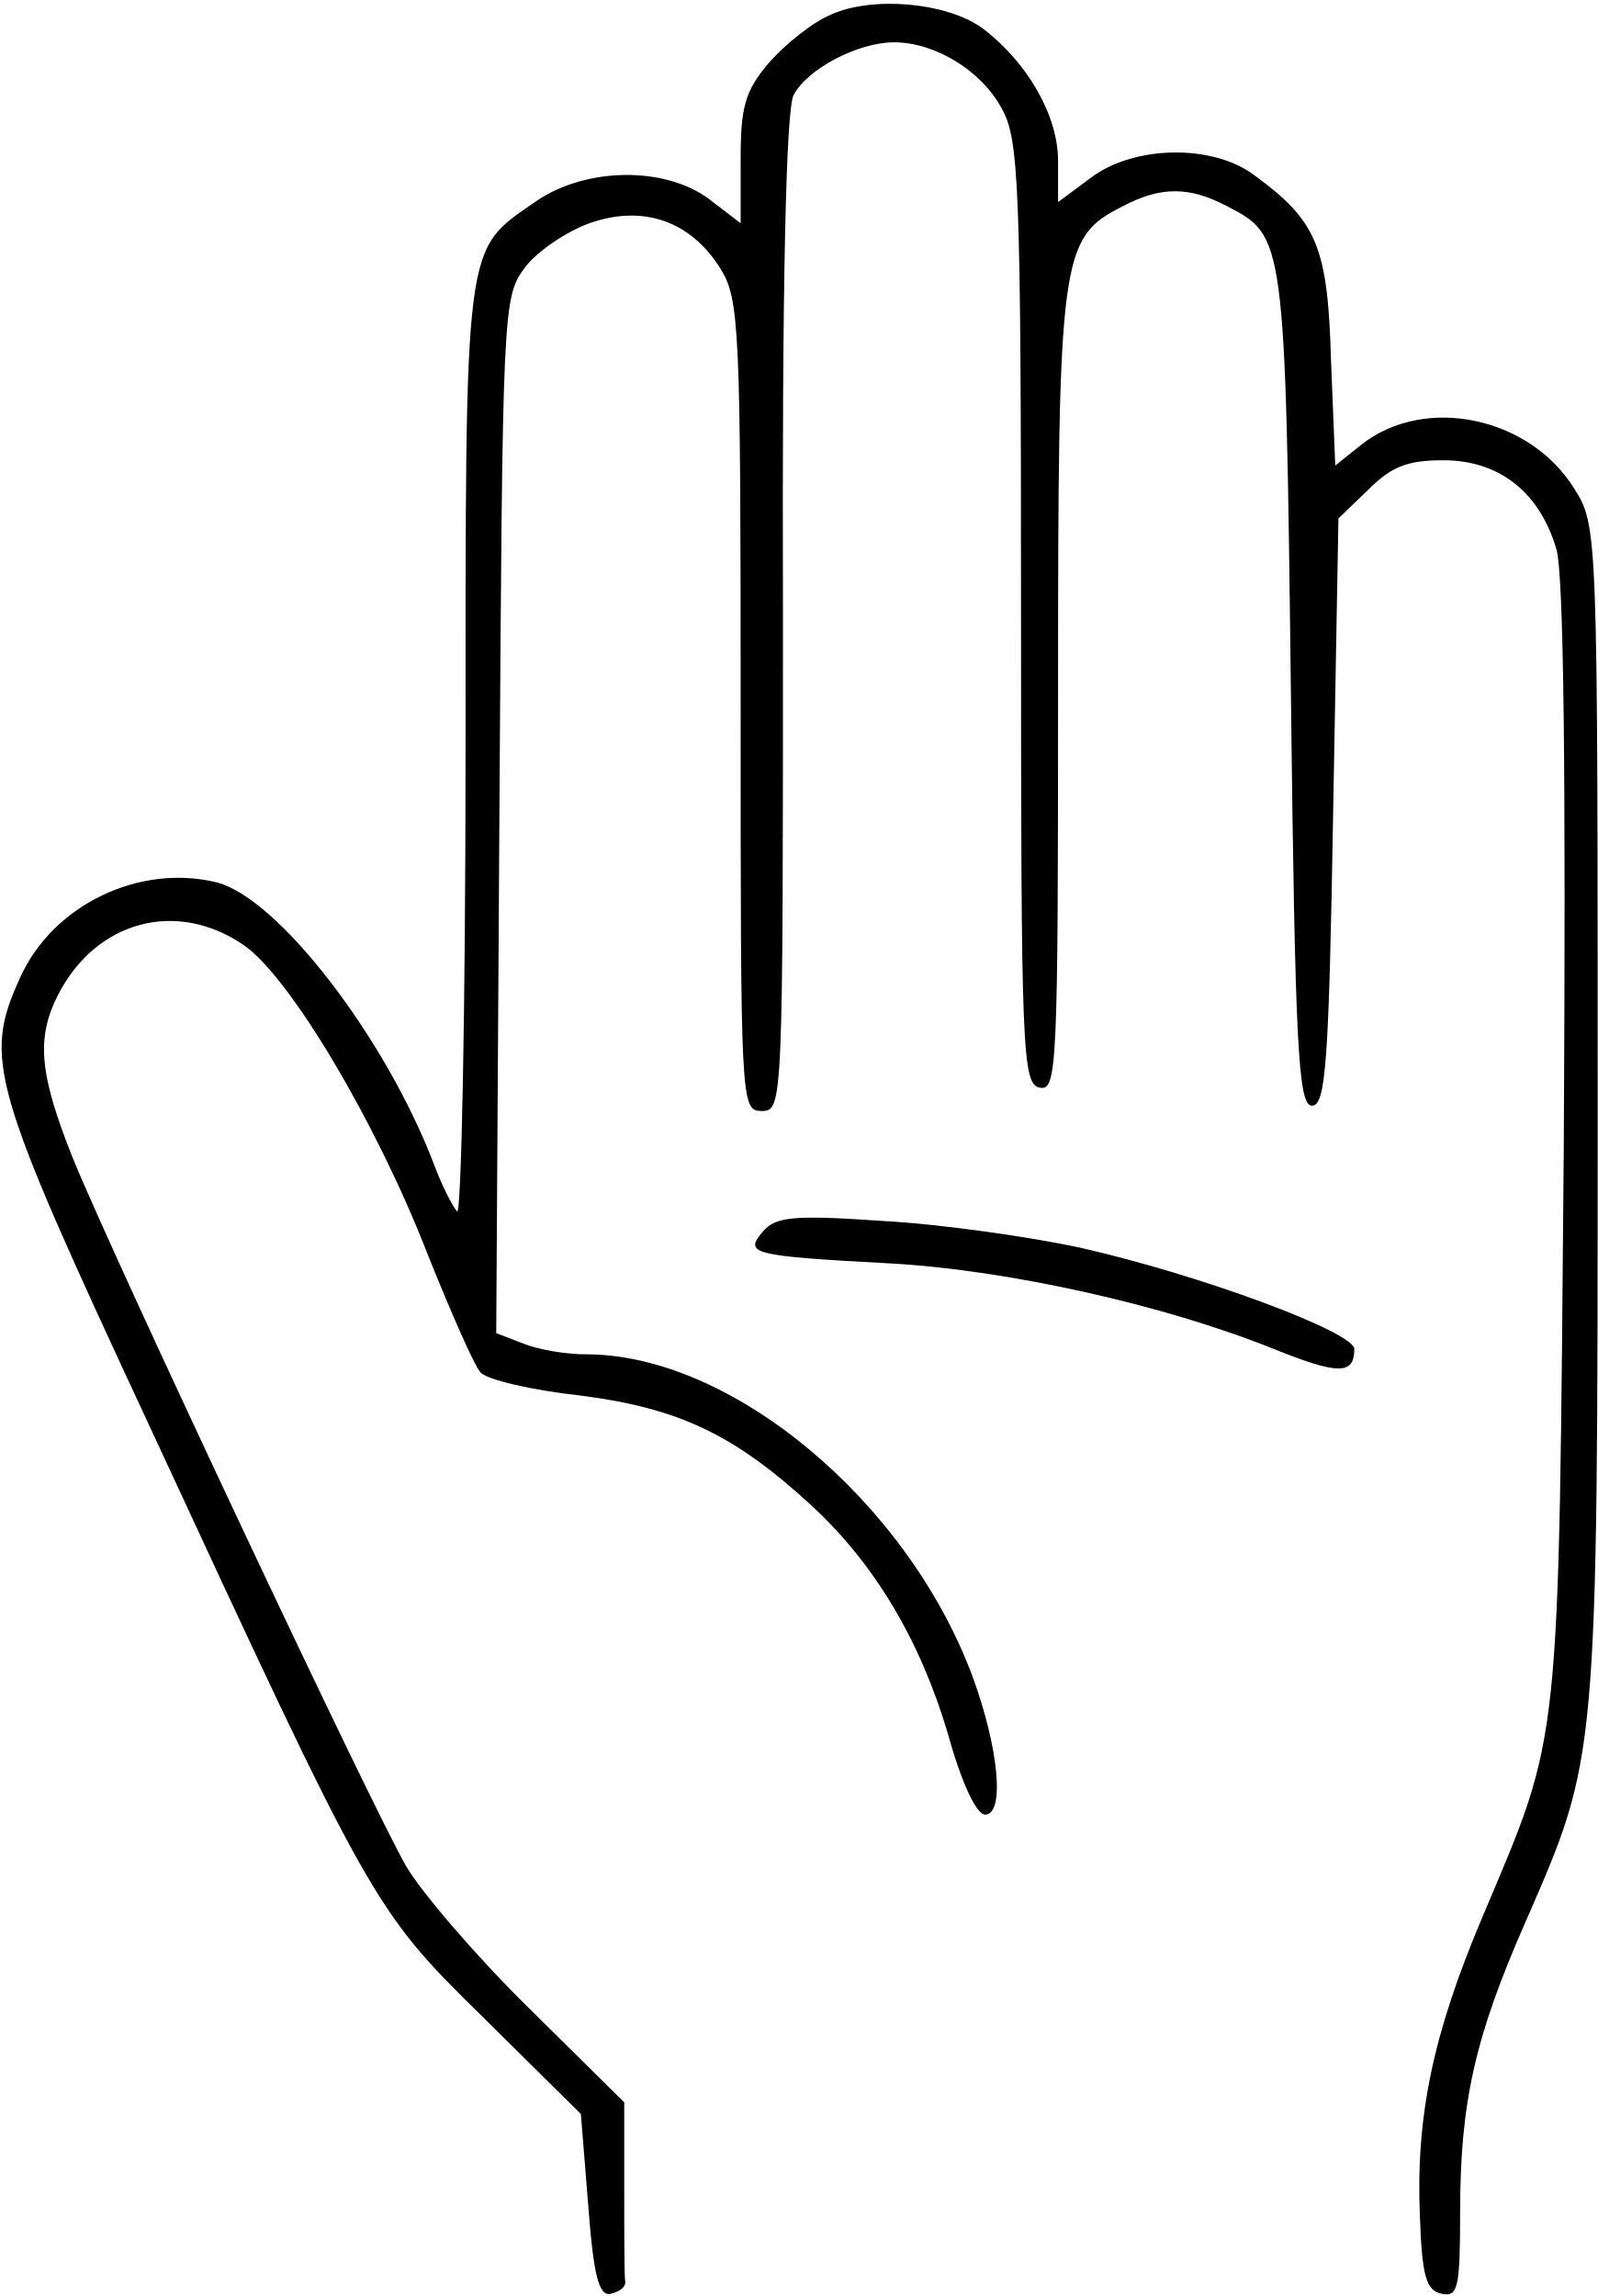
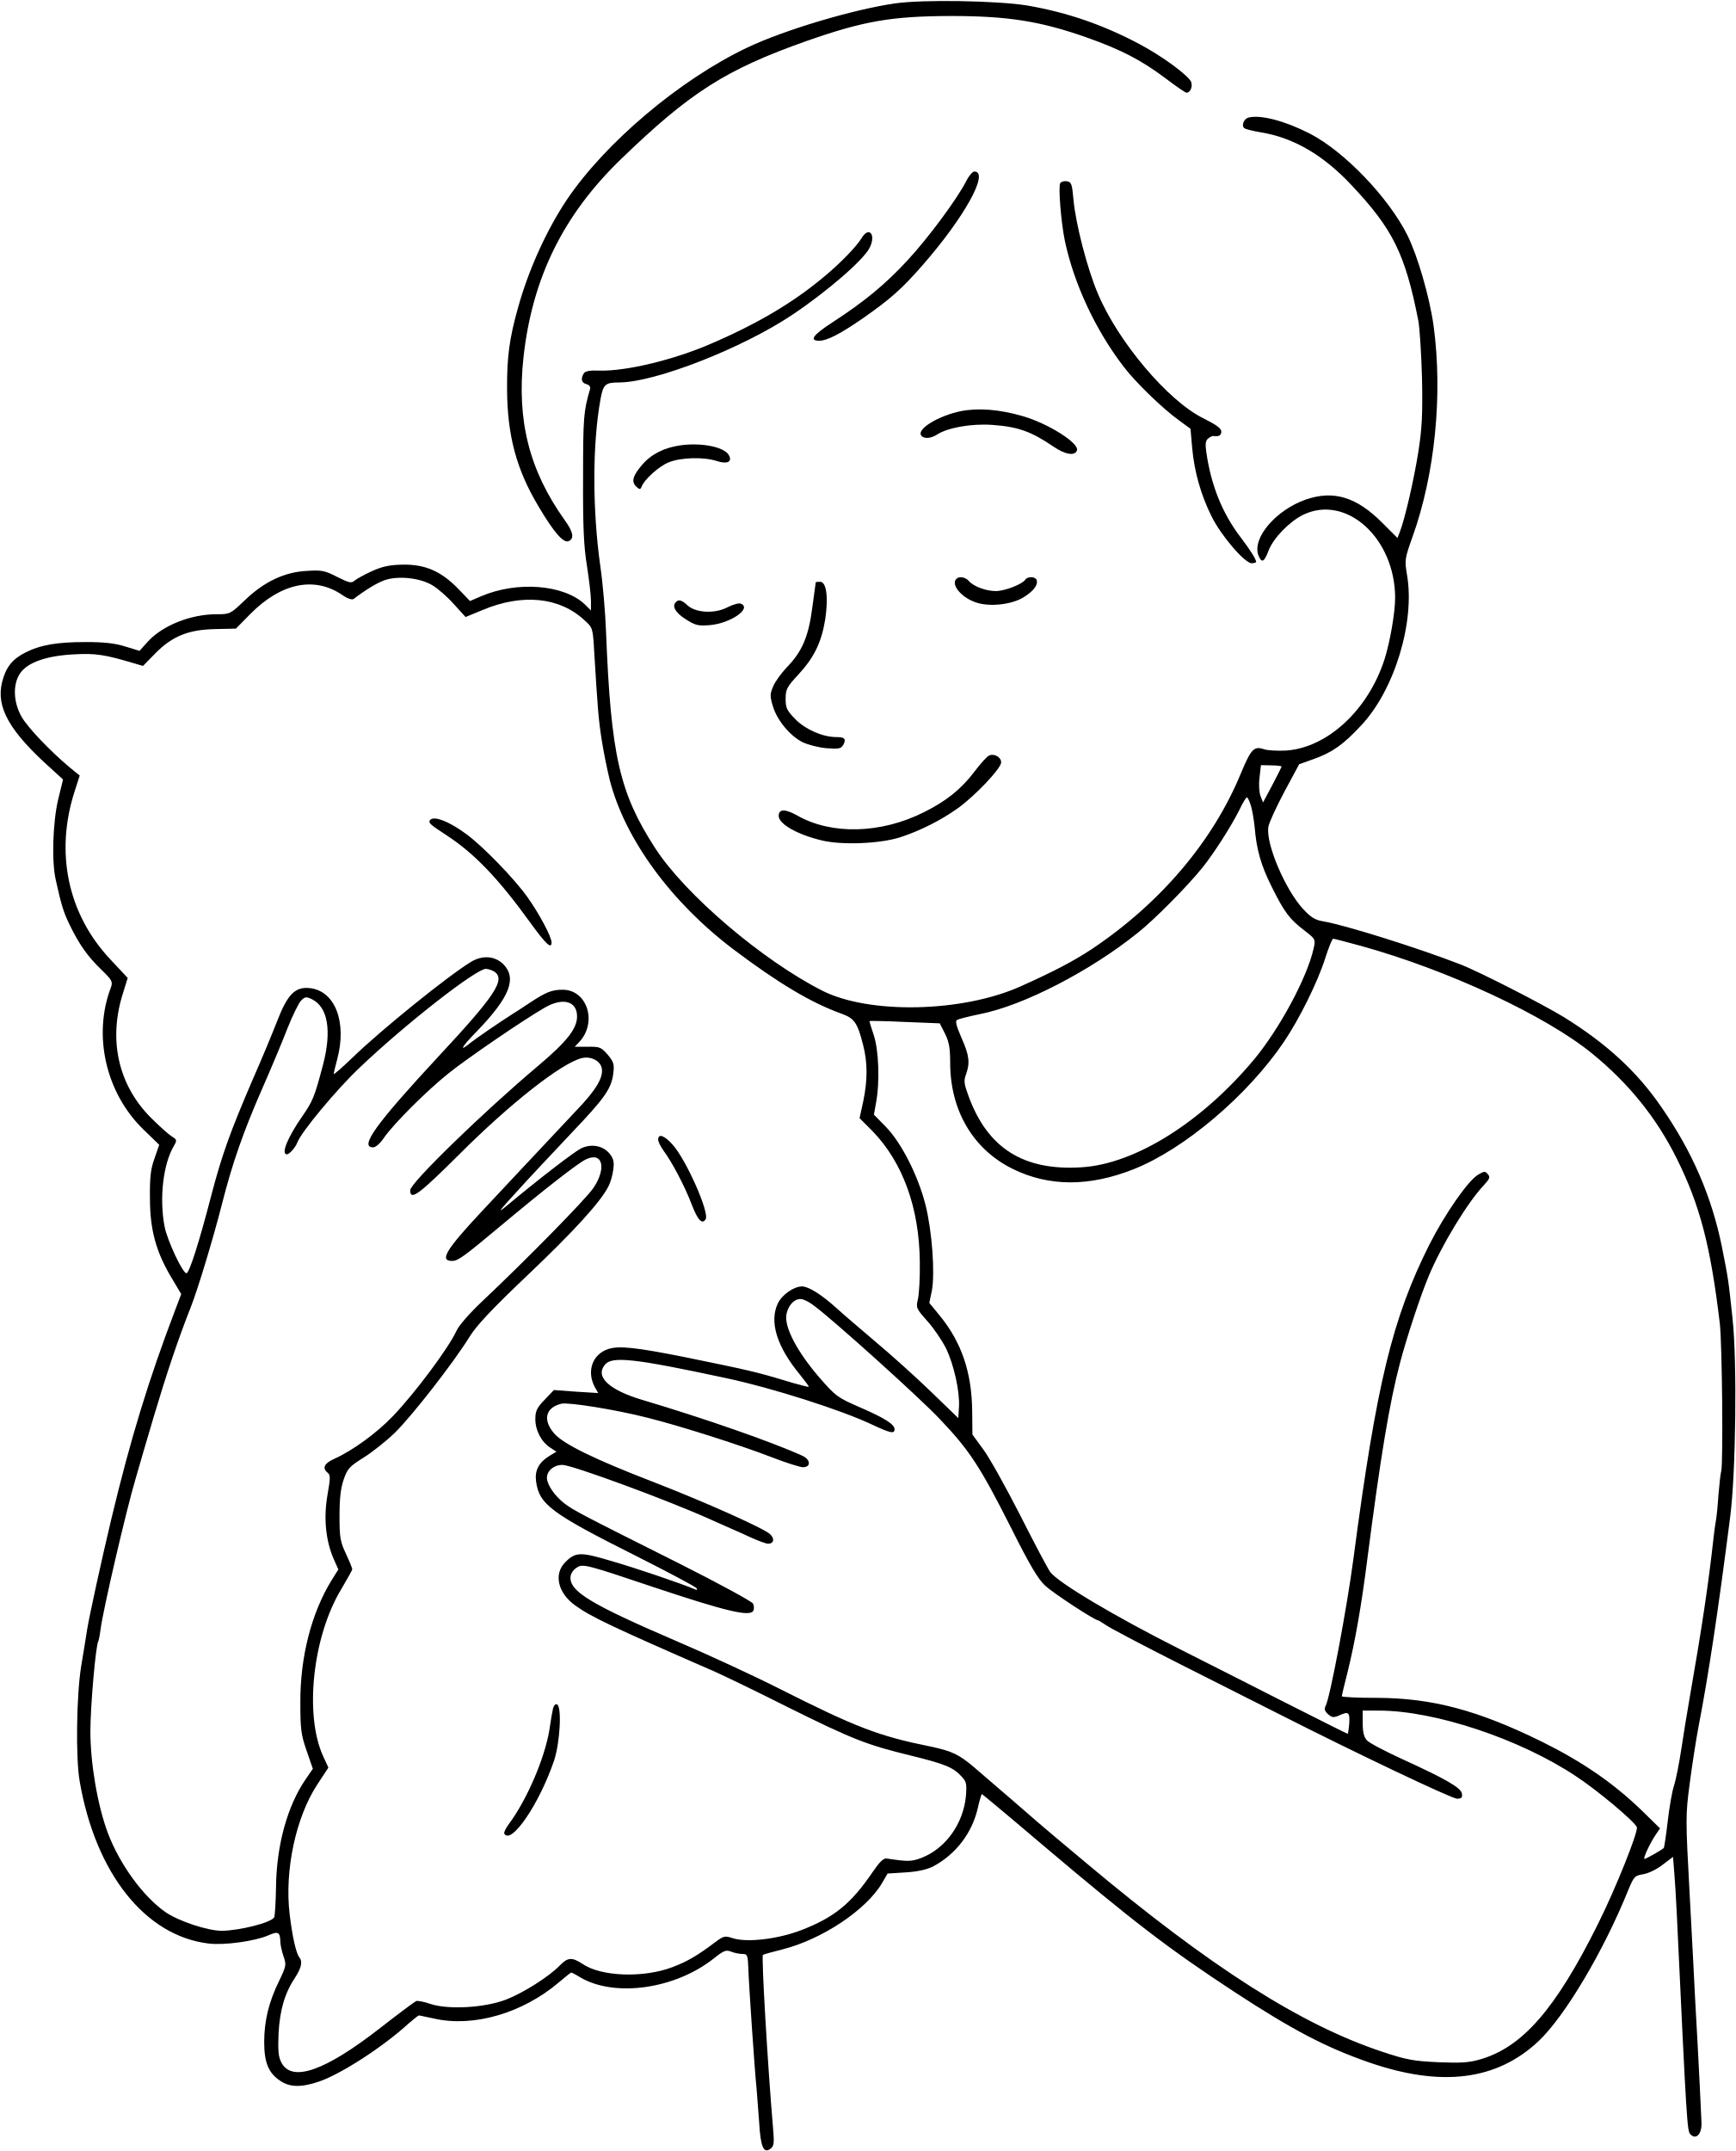
- <svg xmlns="http://www.w3.org/2000/svg" version="1.0" width="151pt" height="217pt" viewBox="0 0 151 217" preserveAspectRatio="xMidYMid meet">
-   <g transform="translate(0,217) scale(0.1,-0.1)" fill="#000000" stroke="none">
-     <path d="M785 2156 c-17 -7 -43 -28 -58 -45 -23 -27 -27 -42 -27 -92 l0 -60 -30 23 c-42 31 -116 30 -163 -2 -69 -48 -67 -30 -67 -521 0 -244 -4 -439 -8 -434 -5 6 -15 26 -22 45 -46 120 -147 251 -205 266 -73 18 -155 -21 -186 -90 -35 -77 -28 -101 121 -421 211 -455 212 -459 316 -561 l93 -92 7 -87 c5 -66 10 -85 21 -83 8 2 14 6 14 11 -1 4 -1 44 -1 88 l0 82 -90 89 c-50 49 -102 110 -116 134 -31 53 -275 571 -315 669 -32 80 -35 114 -14 155 36 70 112 90 175 47 43 -29 125 -166 174 -292 22 -55 44 -105 50 -112 6 -7 49 -17 95 -22 93 -12 145 -37 217 -103 61 -56 104 -129 130 -217 13 -47 27 -76 35 -76 19 0 13 63 -12 131 -62 166 -228 304 -365 304 -18 0 -44 4 -59 10 l-26 10 3 489 c3 479 3 490 24 518 11 15 39 34 61 42 51 18 96 2 124 -43 18 -29 19 -57 19 -413 0 -377 0 -383 20 -383 20 0 20 5 20 470 -1 315 3 476 10 490 13 25 61 50 95 50 39 0 83 -27 102 -63 16 -29 18 -70 18 -477 0 -416 1 -445 18 -448 16 -3 17 20 17 373 0 415 2 430 61 460 36 19 63 19 99 0 54 -28 55 -29 60 -455 4 -342 7 -395 20 -395 13 0 16 40 20 277 l5 278 28 27 c22 22 37 28 71 28 53 0 91 -30 107 -84 7 -24 9 -210 7 -561 -5 -583 -2 -554 -77 -732 -47 -111 -63 -189 -59 -283 2 -57 6 -70 21 -73 15 -3 17 6 17 77 0 104 14 166 62 275 68 156 68 149 68 765 0 550 0 554 -22 589 -42 68 -141 89 -201 42 l-25 -20 -4 99 c-3 107 -13 132 -72 175 -39 30 -114 29 -155 -2 l-31 -23 0 39 c0 43 -29 93 -71 125 -34 25 -105 31 -144 13z" />
-     <path d="M721 1006 c-18 -21 -11 -23 119 -30 111 -6 260 -39 364 -81 60 -24 76 -25 76 0 0 16 -145 70 -260 96 -47 10 -130 22 -185 25 -86 6 -102 4 -114 -10z" />
+ <svg xmlns="http://www.w3.org/2000/svg" version="1.0" width="749pt" height="928pt" viewBox="0 0 749 928" preserveAspectRatio="xMidYMid meet">
+   <g transform="translate(0,928) scale(0.1,-0.1)" fill="#000000" stroke="none">
+     <path d="M3860 9265 c-179 -26 -475 -114 -635 -190 -291 -138 -614 -411 -780 -658 -86 -129 -164 -300 -209 -462 -38 -134 -49 -216 -48 -355 1 -198 40 -346 137 -507 64 -108 105 -156 128 -148 26 11 21 40 -17 92 -153 215 -207 430 -177 703 38 341 171 612 420 853 299 289 453 387 801 510 246 86 364 107 621 108 248 0 388 -22 589 -93 147 -52 234 -97 338 -175 46 -35 87 -63 92 -63 16 0 27 26 20 46 -10 27 -124 111 -220 162 -157 84 -313 138 -486 168 -126 21 -454 27 -574 9z" />
+     <path d="M5388 8773 c-20 -5 -32 -33 -20 -45 5 -5 37 -13 73 -19 140 -23 268 -97 390 -227 179 -190 232 -296 289 -585 6 -32 13 -144 16 -250 3 -156 0 -215 -16 -317 -19 -120 -57 -285 -79 -343 l-11 -28 -64 64 c-112 113 -211 143 -331 102 -129 -45 -233 -166 -205 -241 14 -35 25 -30 44 21 21 54 90 125 149 154 186 90 397 -101 397 -359 0 -62 -22 -190 -46 -265 -70 -217 -245 -380 -423 -393 -38 -2 -82 0 -98 6 -42 14 -55 0 -98 -103 -121 -295 -349 -563 -646 -761 -78 -51 -157 -93 -304 -159 -251 -113 -653 -122 -857 -19 -258 131 -591 414 -721 615 -154 238 -191 400 -212 934 -3 83 -14 211 -25 285 -34 244 -34 522 1 717 12 65 20 73 82 73 155 1 529 147 746 292 151 101 309 238 334 290 28 57 -4 93 -35 41 -21 -35 -90 -107 -160 -165 -132 -111 -284 -202 -488 -290 -160 -70 -368 -120 -483 -117 -41 2 -62 -2 -68 -12 -14 -23 -10 -41 11 -46 13 -4 19 -11 16 -22 -28 -96 -30 -122 -30 -381 -1 -215 3 -299 17 -383 9 -59 17 -126 17 -149 l0 -42 -27 27 c-90 85 -291 101 -446 35 l-49 -21 -51 53 c-74 76 -142 105 -237 104 -58 -1 -88 -7 -135 -28 -32 -15 -66 -33 -75 -41 -14 -12 -23 -10 -75 16 -54 28 -67 30 -131 26 -97 -5 -185 -47 -268 -127 -62 -59 -63 -60 -122 -60 -112 0 -233 -49 -296 -118 l-36 -40 -62 19 c-45 14 -91 19 -170 19 -125 0 -195 -12 -262 -46 -55 -28 -83 -63 -99 -127 -27 -109 32 -213 215 -376 l48 -44 -21 -86 c-23 -97 -29 -268 -10 -349 25 -113 34 -140 62 -197 41 -83 76 -132 135 -189 45 -44 49 -51 41 -75 -80 -208 -22 -458 141 -615 l67 -65 -20 -58 c-17 -46 -21 -81 -20 -173 0 -137 27 -233 94 -344 l41 -69 -25 -66 c-115 -301 -194 -559 -277 -906 -42 -176 -94 -414 -104 -475 -8 -49 -13 -85 -26 -160 -20 -125 -24 -396 -6 -496 69 -398 284 -667 557 -699 67 -8 198 10 256 35 45 20 52 15 53 -33 1 -12 7 -39 14 -59 12 -34 11 -41 -20 -105 -44 -90 -64 -171 -64 -263 0 -89 19 -134 69 -167 42 -29 93 -29 169 -3 97 34 277 151 385 250 22 19 42 35 45 35 4 -1 34 -7 67 -14 169 -38 381 24 537 157 27 23 51 42 53 42 2 0 20 -9 39 -21 148 -87 408 -51 575 81 44 35 54 39 76 30 15 -6 37 -10 49 -10 21 0 23 -5 25 -62 2 -66 27 -438 36 -523 2 -27 7 -93 11 -145 6 -104 20 -134 50 -109 14 11 15 25 10 84 -24 280 -51 747 -44 751 4 3 42 13 85 24 170 43 361 170 429 286 l24 41 78 5 c51 3 90 12 117 25 99 52 171 146 195 256 7 31 15 57 17 57 1 0 119 -98 260 -218 396 -335 546 -450 833 -638 248 -162 389 -236 575 -301 314 -109 553 -79 734 91 114 108 281 389 387 652 24 58 28 62 64 68 21 3 59 21 83 40 l46 35 5 -62 c3 -34 8 -114 11 -177 43 -916 45 -943 59 -958 24 -25 49 0 48 48 0 14 -14 293 -17 345 -2 33 -6 114 -10 180 -3 66 -14 273 -24 460 -18 330 -18 344 0 480 10 77 27 187 38 245 44 228 85 501 137 908 24 188 30 665 10 852 -18 169 -18 170 -46 311 -44 216 -127 409 -260 601 -106 155 -237 275 -422 390 -94 57 -365 196 -448 228 -183 71 -499 170 -590 185 -36 6 -53 17 -87 53 -78 85 -162 283 -150 355 3 18 34 85 69 151 l64 119 62 22 c81 29 128 62 205 145 144 152 234 448 198 651 -10 62 -10 68 24 163 97 270 131 613 91 910 -17 123 -69 303 -113 391 -82 164 -273 362 -420 438 -107 55 -213 83 -265 70z m-3524 -2017 c24 -14 67 -51 94 -82 l51 -56 75 31 c171 71 330 55 437 -44 37 -33 37 -34 43 -137 15 -244 18 -288 32 -378 8 -52 24 -131 35 -175 65 -254 264 -527 534 -731 194 -146 336 -231 468 -278 54 -20 67 -39 91 -133 20 -77 20 -152 1 -244 l-16 -73 55 -55 c132 -136 203 -333 205 -566 1 -66 -3 -138 -8 -159 -9 -38 -8 -41 40 -95 28 -31 63 -83 80 -116 35 -71 61 -189 57 -255 l-3 -48 -118 114 c-65 63 -173 160 -240 216 -67 57 -142 121 -167 144 -64 58 -121 94 -149 94 -36 0 -87 -36 -105 -74 -37 -79 -4 -186 96 -307 21 -26 38 -49 38 -52 0 -2 -49 10 -110 29 -116 35 -156 44 -425 99 -211 42 -284 50 -330 35 -68 -22 -94 -94 -60 -161 l16 -29 -96 6 -95 7 -40 -42 c-34 -35 -40 -49 -40 -84 0 -48 26 -98 65 -123 l26 -17 -30 -18 c-46 -28 -64 -63 -58 -109 13 -100 63 -138 434 -324 139 -70 255 -132 259 -138 5 -8 1 -9 -12 -3 -48 21 -250 90 -358 121 -131 39 -153 39 -197 -6 -51 -51 -32 -133 44 -187 68 -49 161 -93 597 -283 41 -18 186 -88 321 -156 280 -139 340 -162 529 -208 146 -36 182 -50 219 -90 21 -22 23 -32 19 -84 -11 -120 -88 -227 -191 -267 -44 -17 -60 -17 -151 -3 -14 2 -31 -15 -63 -62 -91 -133 -163 -192 -305 -247 -105 -40 -238 -55 -299 -34 -31 10 -37 9 -74 -19 -76 -57 -118 -82 -184 -107 -124 -47 -307 -41 -387 14 -46 30 -64 29 -99 -7 -45 -47 -157 -118 -232 -147 -91 -35 -247 -44 -324 -19 -28 10 -57 15 -63 13 -7 -3 -77 -55 -155 -116 -240 -187 -382 -236 -427 -149 -13 25 -15 51 -12 127 6 102 27 173 73 242 26 40 31 68 17 84 -14 17 -30 86 -42 185 -23 189 26 419 119 561 l48 73 -23 50 c-81 178 -45 515 78 719 26 44 48 83 48 87 0 4 -12 34 -27 66 -25 53 -28 71 -28 164 0 76 5 119 18 157 16 47 25 56 85 94 37 23 98 71 136 108 72 70 253 302 321 412 29 48 96 120 252 268 200 190 314 315 348 382 9 16 18 48 21 71 5 35 2 48 -15 70 -28 35 -78 45 -123 24 -30 -15 -180 -130 -319 -246 -45 -38 -39 -28 41 59 52 58 159 171 236 253 146 153 174 193 181 263 4 33 0 46 -25 75 -28 32 -34 35 -86 34 l-56 0 19 20 c80 85 35 226 -71 226 -47 0 -72 -10 -143 -57 -32 -21 -65 -43 -74 -48 -55 -35 -160 -107 -181 -124 -52 -43 -39 -18 27 49 143 148 175 230 114 291 -36 35 -90 39 -139 9 -100 -61 -386 -292 -509 -411 -46 -44 -83 -77 -83 -72 0 4 7 33 15 63 43 160 -9 295 -118 307 -63 7 -96 -26 -141 -142 -19 -49 -66 -163 -105 -251 -99 -230 -134 -328 -180 -504 -52 -201 -94 -331 -106 -333 -16 -3 -84 143 -95 202 -23 122 -6 267 39 345 16 27 15 29 -9 44 -14 9 -54 45 -90 81 -140 141 -183 335 -120 534 l21 68 -74 79 c-185 196 -241 463 -154 729 l21 65 -43 35 c-88 74 -179 170 -207 217 -37 64 -40 143 -6 191 33 46 114 74 232 80 93 5 132 -1 256 -38 l41 -12 54 55 c73 74 143 102 260 104 l87 2 63 64 c132 133 276 163 396 81 23 -16 42 -22 49 -17 51 39 99 68 131 80 57 21 152 12 207 -20z m3666 -783 c0 -2 -18 -38 -40 -80 l-40 -75 -11 28 c-6 17 -8 51 -4 81 l6 52 45 -1 c24 0 44 -3 44 -5z m-132 -170 c6 -21 13 -63 16 -93 8 -96 27 -163 73 -255 55 -111 78 -141 141 -189 49 -38 49 -38 40 -79 -28 -125 -146 -344 -256 -477 -226 -271 -514 -452 -745 -466 -250 -16 -406 82 -488 308 -19 51 -21 65 -11 92 18 50 15 82 -19 158 -23 53 -28 73 -19 78 7 4 51 15 99 25 188 37 476 186 681 351 72 57 214 201 277 279 51 63 126 181 161 251 14 30 29 54 32 54 4 0 12 -17 18 -37z m475 -604 c375 -104 796 -300 998 -465 158 -129 277 -277 364 -452 100 -201 146 -376 186 -712 10 -87 15 -604 6 -637 -3 -10 -8 -56 -12 -103 -3 -47 -8 -94 -10 -105 -2 -11 -7 -42 -10 -70 -23 -209 -51 -396 -105 -705 -10 -58 -26 -154 -35 -215 -9 -60 -23 -131 -31 -157 -9 -25 -21 -96 -28 -157 -7 -61 -15 -113 -17 -114 -13 -11 -77 -47 -83 -47 -8 0 23 67 48 104 l19 28 -84 82 c-120 115 -251 205 -424 291 -276 136 -474 189 -712 190 -84 0 -153 3 -153 7 0 4 11 51 25 105 32 129 60 288 85 487 58 448 95 671 141 846 29 110 88 289 124 375 55 132 167 317 238 392 25 27 28 35 17 47 -11 14 -15 14 -42 -2 -43 -25 -143 -169 -210 -301 -160 -319 -228 -597 -328 -1356 -28 -212 -101 -600 -120 -635 -7 -13 -4 -22 10 -35 17 -15 24 -16 46 -7 43 20 49 16 46 -33 -2 -25 -5 -45 -7 -45 -2 0 -124 61 -272 136 -147 75 -349 177 -448 227 -286 144 -533 291 -564 336 -10 14 -69 125 -130 246 -62 121 -133 249 -159 283 l-46 63 -1 102 c-2 167 -46 296 -140 411 l-45 55 11 53 c14 75 1 255 -27 368 -32 127 -103 267 -170 337 l-53 54 9 51 c17 89 12 228 -10 293 -11 32 -19 59 -18 60 2 1 71 0 153 -4 l150 -6 23 -45 c17 -35 22 -61 22 -125 0 -206 99 -374 270 -458 156 -77 330 -77 520 -2 219 86 494 319 650 550 67 99 146 259 178 360 15 47 30 85 35 85 4 0 58 -14 120 -31z m-3738 -112 c46 -35 1 -103 -245 -367 -268 -289 -341 -390 -280 -390 11 0 31 17 48 43 42 60 183 201 277 276 78 63 325 232 416 284 78 45 139 28 139 -38 0 -53 -44 -109 -170 -215 -237 -200 -550 -504 -550 -535 0 -47 37 -19 210 153 222 222 441 394 530 417 38 9 78 -10 86 -41 10 -39 -22 -95 -109 -185 -102 -109 -330 -351 -407 -434 -157 -168 -185 -215 -129 -215 25 0 50 18 209 151 195 163 334 271 368 287 72 35 91 -37 32 -124 -32 -47 -287 -307 -478 -487 -56 -53 -102 -105 -113 -130 -35 -75 -176 -264 -273 -366 -71 -74 -174 -149 -254 -185 -43 -19 -53 -40 -28 -60 12 -9 12 -23 -1 -96 -17 -98 -8 -194 26 -274 l21 -47 -30 -48 c-86 -140 -135 -330 -134 -526 0 -115 3 -139 27 -208 l27 -78 -31 -45 c-79 -115 -126 -285 -128 -466 -1 -67 -5 -126 -8 -130 -13 -23 -149 -57 -226 -58 -60 0 -185 41 -242 80 -96 66 -199 207 -250 343 -44 118 -75 299 -75 438 0 107 23 370 34 388 2 3 7 27 10 52 11 85 111 515 151 649 13 47 49 168 79 270 53 178 105 334 159 470 31 79 96 293 136 450 44 173 91 307 171 490 40 91 90 210 111 265 22 55 48 108 58 118 17 17 22 18 47 6 69 -34 86 -136 48 -282 -37 -140 -44 -157 -89 -222 -64 -92 -94 -165 -67 -165 11 0 37 30 45 51 15 43 170 230 270 324 195 186 500 424 543 425 11 0 28 -6 39 -13z m1380 -1442 c87 -65 453 -395 539 -486 129 -135 175 -206 307 -467 83 -166 119 -226 150 -254 35 -32 212 -148 226 -148 3 0 18 -10 35 -21 16 -12 161 -88 321 -169 161 -81 355 -179 432 -218 319 -162 739 -362 762 -362 19 0 24 4 21 22 -4 25 -67 62 -258 149 -74 34 -143 70 -152 81 -13 14 -18 37 -18 74 l0 54 71 0 c239 0 607 -122 849 -283 92 -60 254 -196 263 -220 7 -19 -93 -269 -170 -422 -182 -365 -325 -528 -507 -580 -48 -14 -84 -16 -180 -12 -106 5 -136 10 -241 45 -350 116 -739 363 -1275 812 -102 85 -198 166 -215 181 -28 25 -157 136 -270 233 -67 57 -96 71 -190 91 -223 45 -320 82 -655 251 -113 57 -306 146 -430 199 -384 165 -475 220 -468 284 2 15 14 31 30 40 25 14 42 10 330 -87 306 -102 412 -128 428 -102 5 8 4 22 -1 32 -5 9 -148 87 -317 172 -425 213 -458 230 -498 261 -40 31 -74 80 -74 109 0 31 30 56 67 56 41 0 459 -154 638 -235 33 -15 74 -33 90 -40 17 -7 56 -25 87 -39 31 -14 64 -26 72 -26 25 0 30 21 9 41 -24 24 -278 138 -508 227 -249 96 -384 162 -423 207 -51 58 -39 112 30 129 31 7 232 -25 370 -60 137 -34 398 -117 533 -169 64 -25 127 -45 140 -45 35 0 33 33 -2 49 -126 58 -421 161 -690 241 -145 43 -206 100 -163 152 30 38 124 28 525 -58 197 -42 495 -137 630 -201 77 -36 95 -40 95 -19 0 21 -42 48 -153 96 -94 41 -102 47 -173 129 -94 109 -149 214 -141 268 8 45 40 76 71 67 12 -3 35 -16 51 -29z" />
+     <path d="M1855 5741 c-7 -12 2 -19 77 -68 119 -79 220 -185 358 -376 66 -91 90 -113 90 -83 0 24 -52 122 -103 194 -53 76 -191 219 -263 272 -76 57 -145 83 -159 61z" />
+     <path d="M2840 4363 c0 -9 11 -30 23 -47 36 -48 92 -154 122 -233 26 -68 45 -87 60 -63 17 28 -84 257 -143 322 -36 40 -62 49 -62 21z" />
+     <path d="M2386 1908 c-3 -13 -10 -53 -15 -89 -20 -124 -97 -303 -175 -408 -14 -19 -23 -38 -20 -42 30 -50 152 130 215 316 26 79 34 235 12 242 -7 3 -14 -6 -17 -19z" />
+     <path d="M4170 8500 c-39 -77 -164 -246 -254 -343 -95 -103 -186 -178 -323 -267 -85 -55 -103 -80 -58 -80 34 0 92 30 190 98 117 82 165 124 256 228 181 207 290 404 223 404 -7 0 -23 -18 -34 -40z" />
+     <path d="M4575 8490 c-9 -15 3 -167 20 -250 39 -183 131 -382 252 -540 50 -67 172 -185 241 -234 l49 -36 7 -80 c9 -104 38 -206 84 -298 41 -83 143 -202 173 -202 10 0 19 3 19 6 0 11 -23 48 -66 105 -80 104 -129 227 -149 370 -5 34 -3 48 8 57 8 7 19 12 23 11 23 -4 34 3 34 19 0 14 -23 30 -77 57 -153 75 -369 331 -456 539 -46 108 -96 303 -105 405 -6 68 -9 76 -29 79 -11 2 -24 -2 -28 -8z" />
+     <path d="M4145 7506 c-91 -19 -182 -72 -172 -101 8 -19 41 -19 70 0 46 30 148 48 237 42 113 -8 169 -28 266 -94 51 -35 93 -41 101 -16 11 31 -126 117 -235 148 -100 29 -192 36 -267 21z" />
+     <path d="M2938 7359 c-71 -10 -126 -37 -166 -83 -41 -47 -49 -74 -27 -95 14 -13 18 -14 23 -2 11 32 77 91 119 107 53 21 152 23 206 5 46 -15 69 -3 51 27 -21 34 -117 53 -206 41z" />
+     <path d="M4127 6783 c-26 -25 23 -83 87 -103 59 -19 154 -8 204 24 43 27 62 53 55 74 -6 15 -39 16 -49 1 -12 -19 -88 -49 -127 -49 -43 0 -96 20 -116 43 -14 17 -42 22 -54 10z" />
+     <path d="M3520 6768 c0 -2 -7 -51 -15 -110 -16 -124 -44 -190 -111 -258 -23 -25 -50 -61 -58 -82 -14 -32 -14 -42 -1 -85 18 -60 73 -127 128 -155 23 -11 69 -23 103 -26 55 -4 63 -2 73 15 13 25 6 33 -29 33 -59 0 -131 31 -176 75 -39 40 -44 50 -44 90 0 41 5 51 56 106 68 74 99 139 115 238 14 94 5 161 -22 161 -10 0 -19 -1 -19 -2z" />
+     <path d="M2917 6683 c-19 -18 -3 -46 41 -74 42 -27 53 -30 105 -26 90 8 184 73 133 93 -8 3 -33 -4 -57 -16 -55 -29 -137 -24 -172 8 -24 23 -39 27 -50 15z" />
+     <path d="M4269 6021 c-9 -3 -38 -35 -65 -71 -57 -75 -122 -127 -219 -175 -185 -92 -395 -97 -542 -15 -54 31 -83 31 -83 0 0 -35 81 -81 187 -106 87 -21 252 -14 338 14 83 27 174 72 248 125 75 54 187 172 187 198 0 22 -29 39 -51 30z" />
  </g>
</svg>
